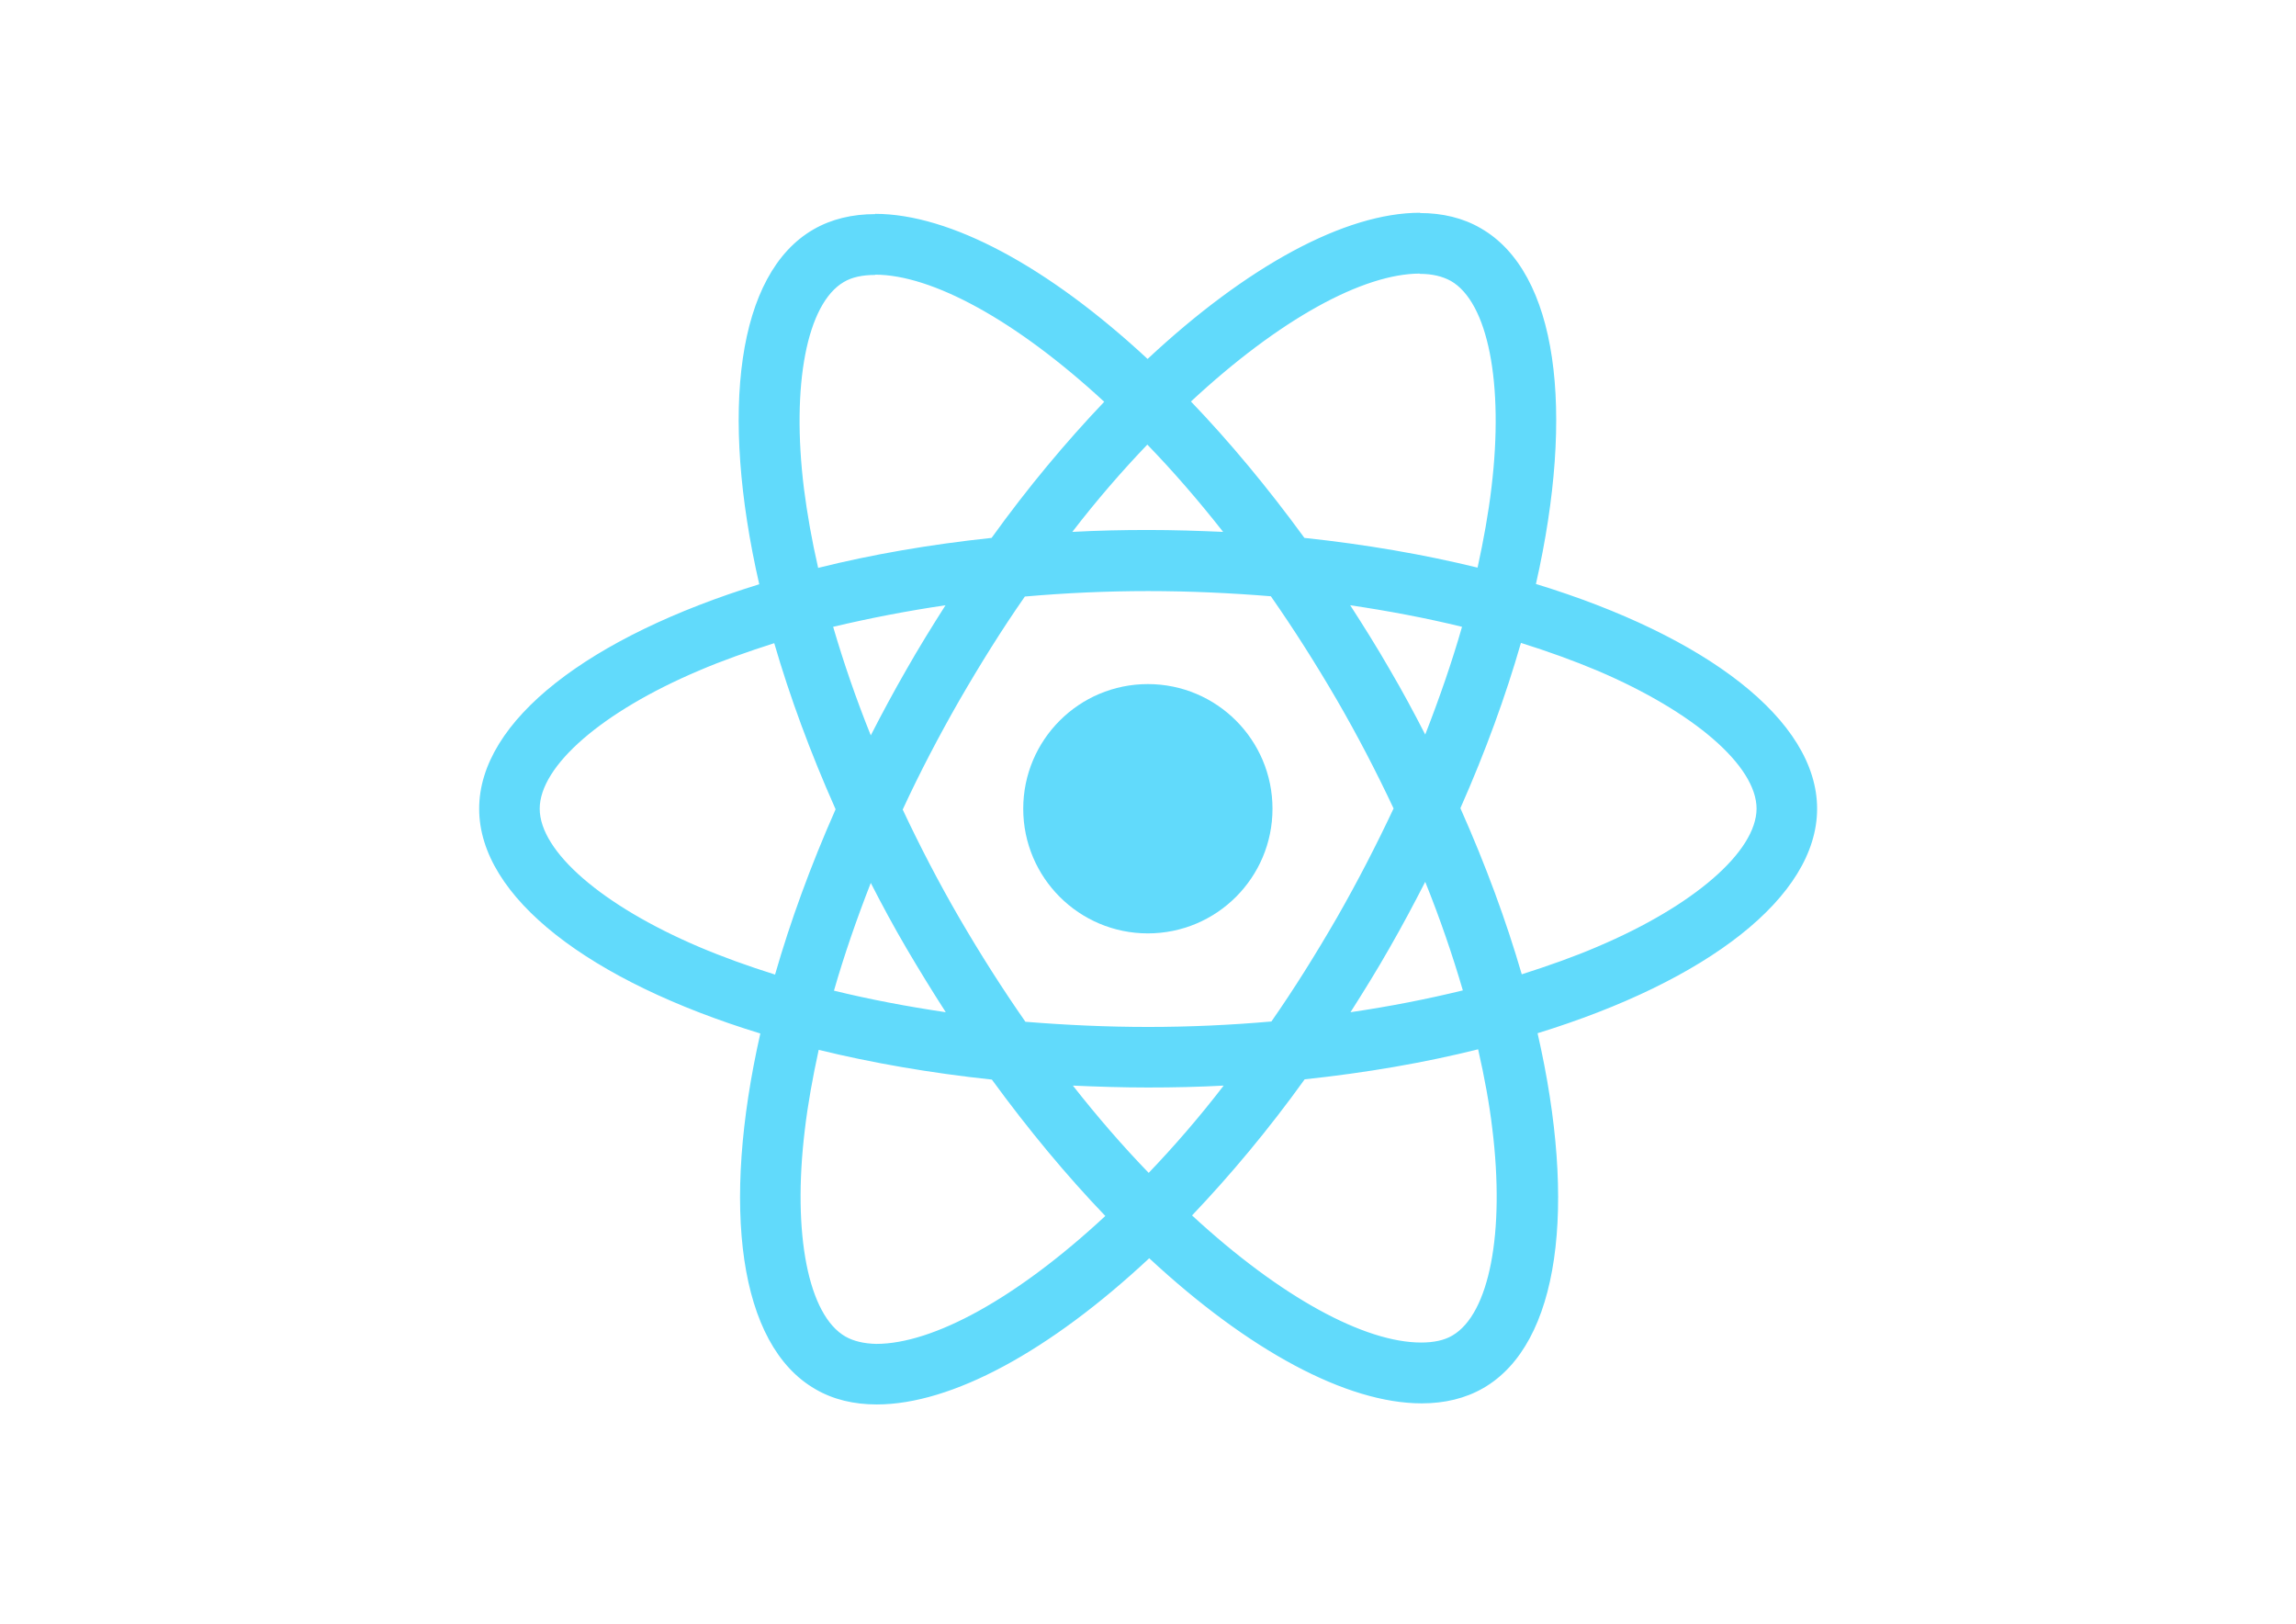
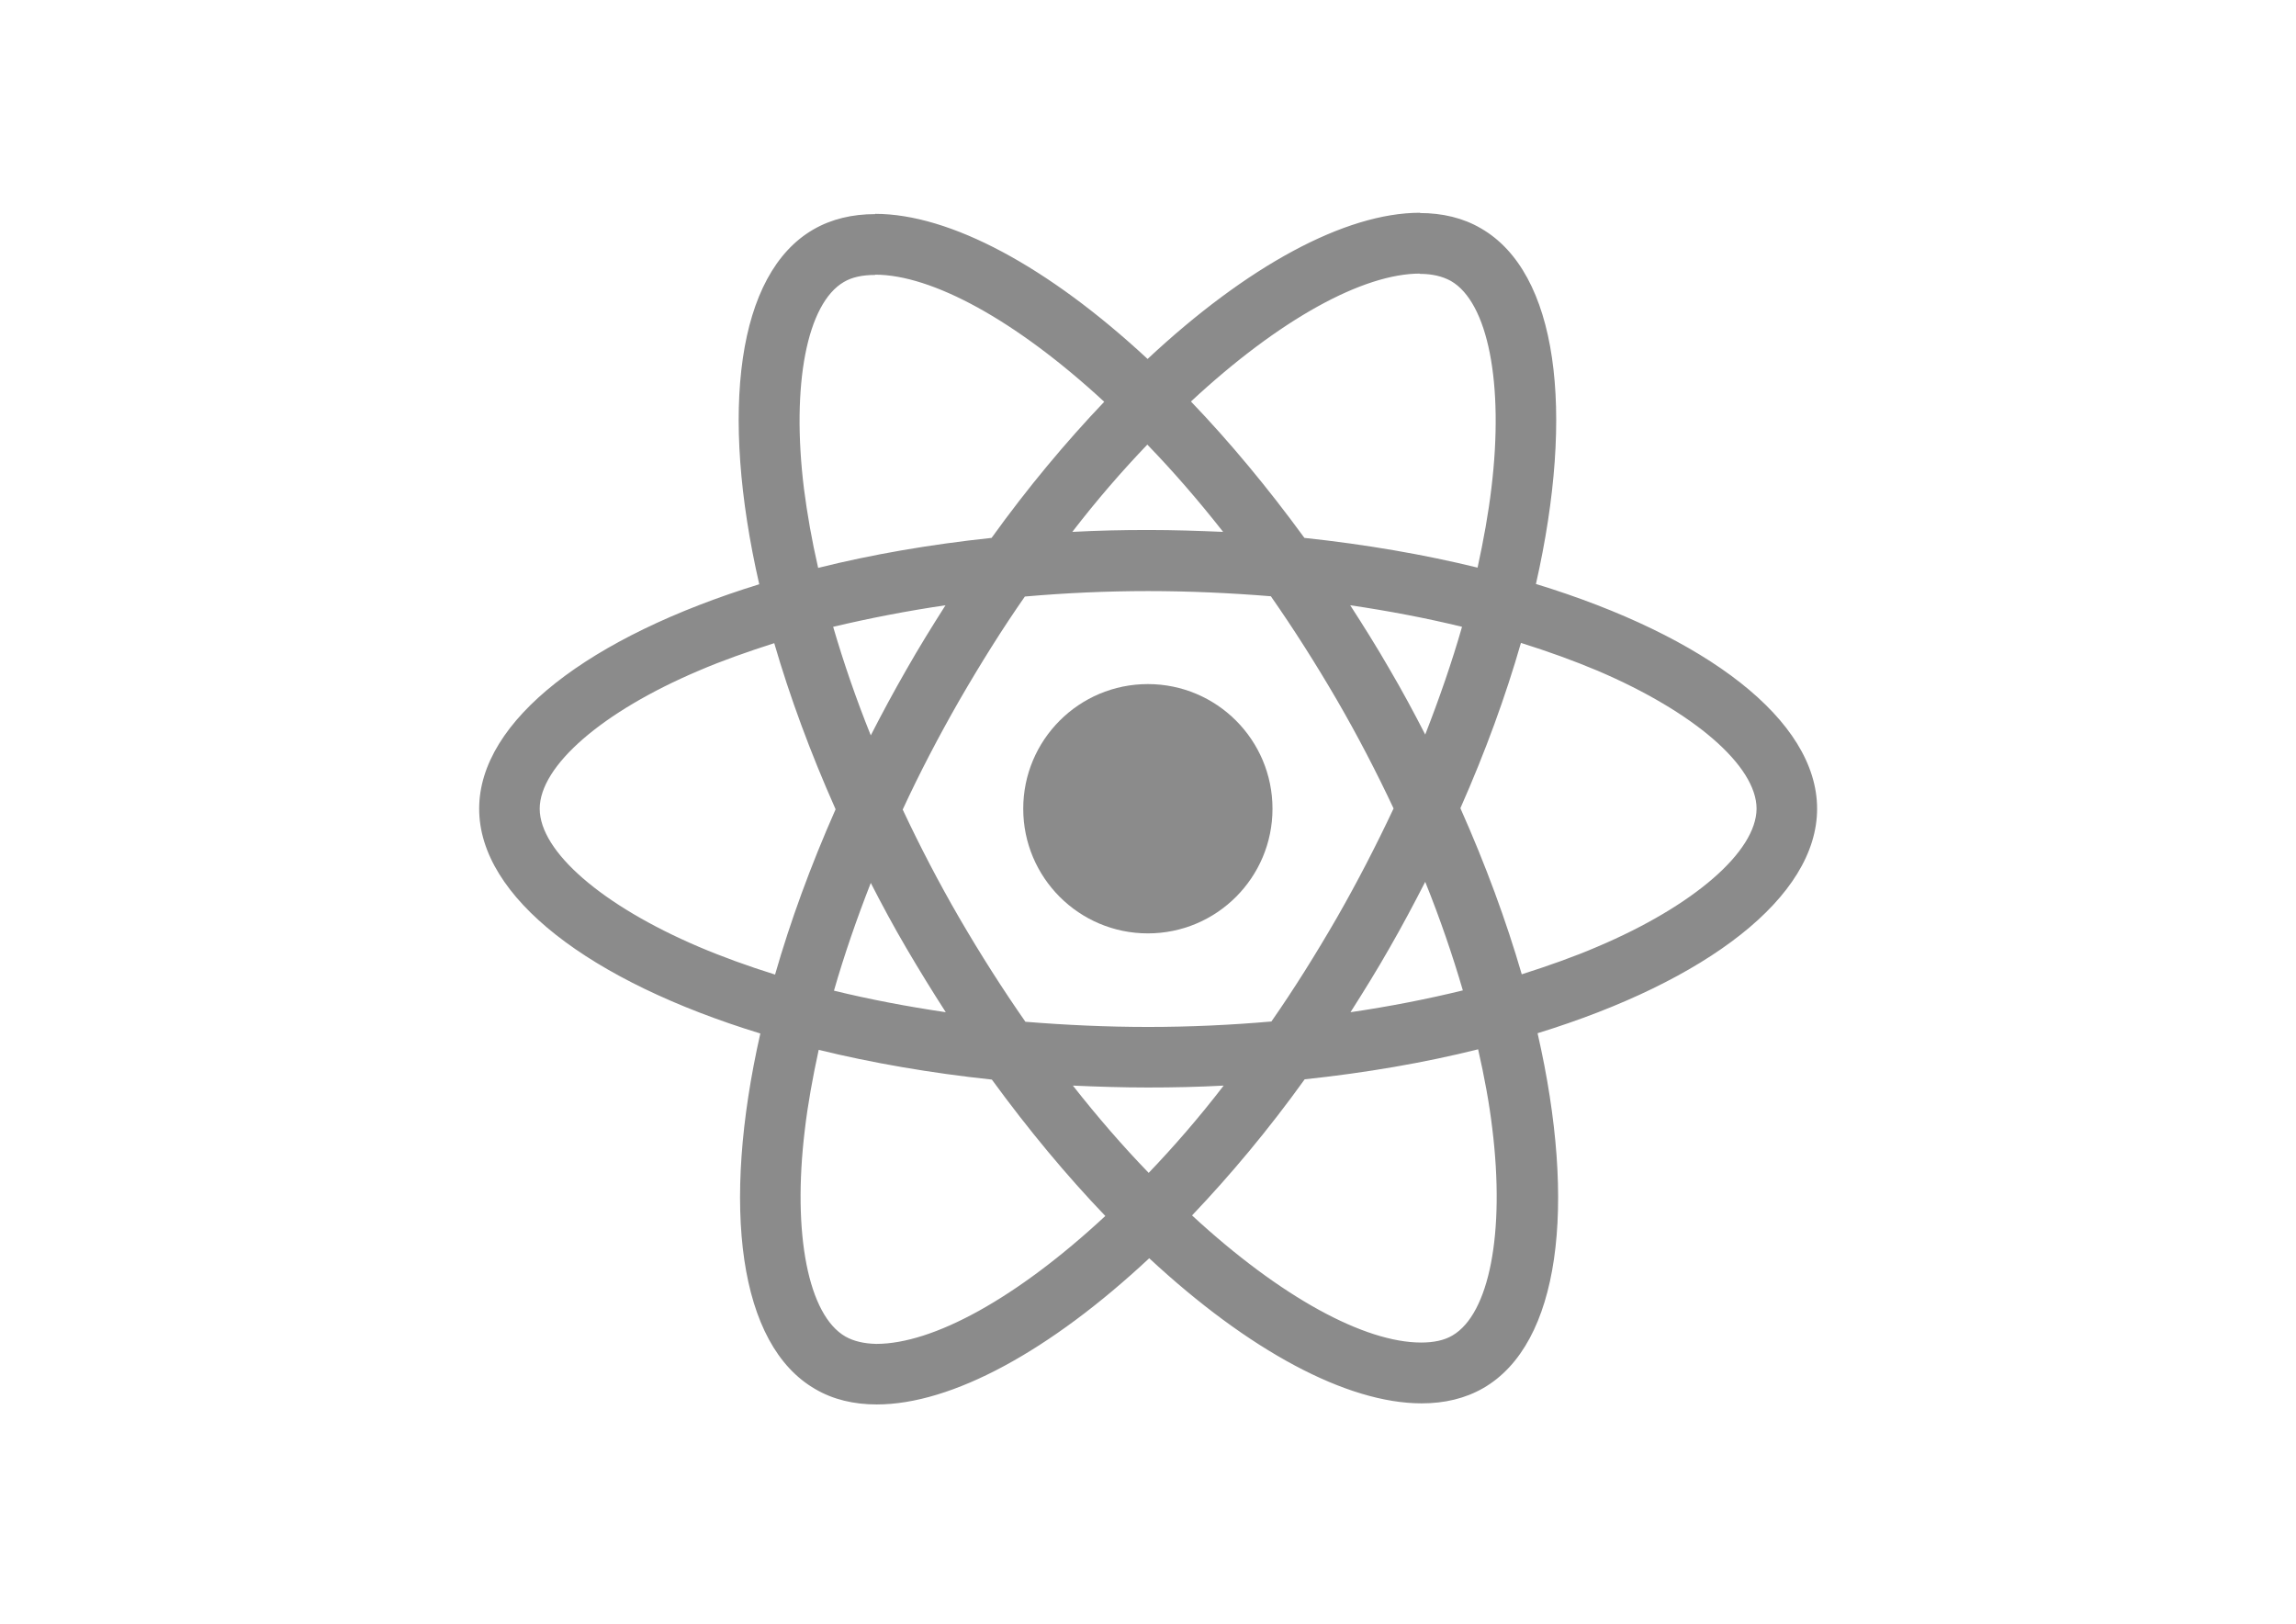
<svg xmlns="http://www.w3.org/2000/svg" viewBox="0 0 841.9 595.3">
-   <g fill="#61DAFB">
+   <g fill="#8b8b8b">
    <path d="M666.3 296.5c0-32.5-40.7-63.3-103.1-82.4 14.4-63.6 8-114.2-20.2-130.4-6.5-3.8-14.1-5.6-22.4-5.6v22.3c4.6 0 8.3.9 11.4 2.6 13.6 7.8 19.5 37.5 14.9 75.7-1.1 9.4-2.9 19.3-5.1 29.4-19.6-4.8-41-8.5-63.5-10.9-13.5-18.5-27.5-35.3-41.6-50 32.6-30.3 63.2-46.9 84-46.9V78c-27.5 0-63.5 19.6-99.9 53.6-36.4-33.8-72.4-53.2-99.9-53.2v22.3c20.7 0 51.4 16.5 84 46.6-14 14.7-28 31.4-41.3 49.9-22.6 2.4-44 6.1-63.6 11-2.3-10-4-19.7-5.2-29-4.7-38.2 1.1-67.9 14.6-75.8 3-1.8 6.9-2.6 11.5-2.6V78.5c-8.4 0-16 1.8-22.6 5.6-28.1 16.2-34.4 66.7-19.9 130.1-62.2 19.2-102.7 49.9-102.7 82.3 0 32.5 40.7 63.3 103.1 82.4-14.4 63.6-8 114.2 20.2 130.4 6.5 3.8 14.1 5.6 22.5 5.6 27.5 0 63.5-19.6 99.9-53.6 36.4 33.8 72.4 53.2 99.9 53.2 8.4 0 16-1.8 22.6-5.6 28.1-16.2 34.4-66.7 19.9-130.1 62-19.1 102.5-49.9 102.5-82.3zm-130.2-66.7c-3.7 12.9-8.3 26.2-13.5 39.5-4.1-8-8.4-16-13.1-24-4.6-8-9.5-15.8-14.4-23.4 14.2 2.1 27.9 4.7 41 7.9zm-45.8 106.5c-7.8 13.5-15.8 26.3-24.1 38.2-14.9 1.3-30 2-45.2 2-15.1 0-30.2-.7-45-1.9-8.3-11.9-16.4-24.6-24.2-38-7.6-13.1-14.5-26.4-20.8-39.8 6.2-13.4 13.2-26.8 20.7-39.9 7.8-13.5 15.8-26.3 24.1-38.2 14.9-1.3 30-2 45.2-2 15.1 0 30.2.7 45 1.9 8.3 11.9 16.4 24.6 24.2 38 7.6 13.1 14.5 26.4 20.8 39.8-6.3 13.4-13.2 26.8-20.7 39.9zm32.3-13c5.4 13.4 10 26.8 13.8 39.8-13.1 3.2-26.9 5.9-41.2 8 4.9-7.7 9.8-15.6 14.4-23.7 4.6-8 8.9-16.1 13-24.1zM421.2 430c-9.3-9.6-18.6-20.3-27.8-32 9 .4 18.2.7 27.5.7 9.4 0 18.7-.2 27.8-.7-9 11.7-18.3 22.4-27.5 32zm-74.4-58.9c-14.2-2.1-27.9-4.7-41-7.9 3.7-12.9 8.3-26.2 13.5-39.5 4.1 8 8.4 16 13.1 24 4.7 8 9.5 15.8 14.4 23.4zM420.7 163c9.3 9.6 18.6 20.3 27.8 32-9-.4-18.2-.7-27.5-.7-9.4 0-18.7.2-27.8.7 9-11.7 18.3-22.4 27.5-32zm-74 58.9c-4.9 7.7-9.8 15.6-14.4 23.7-4.6 8-8.9 16-13 24-5.4-13.4-10-26.8-13.8-39.8 13.1-3.1 26.9-5.8 41.2-7.9zm-90.5 125.2c-35.4-15.1-58.3-34.9-58.3-50.6 0-15.7 22.9-35.6 58.3-50.6 8.6-3.7 18-7 27.7-10.1 5.7 19.6 13.2 40 22.5 60.9-9.2 20.8-16.6 41.1-22.2 60.6-9.9-3.1-19.3-6.5-28-10.2zM310 490c-13.6-7.8-19.5-37.5-14.9-75.7 1.1-9.4 2.9-19.3 5.1-29.4 19.6 4.8 41 8.5 63.5 10.9 13.5 18.5 27.5 35.3 41.6 50-32.6 30.3-63.2 46.9-84 46.9-4.5-.1-8.3-1-11.3-2.7zm237.2-76.2c4.7 38.2-1.1 67.9-14.6 75.8-3 1.8-6.9 2.6-11.5 2.6-20.7 0-51.4-16.5-84-46.6 14-14.7 28-31.4 41.3-49.9 22.6-2.4 44-6.1 63.6-11 2.3 10.1 4.1 19.8 5.2 29.1zm38.5-66.7c-8.6 3.7-18 7-27.7 10.1-5.7-19.6-13.2-40-22.5-60.9 9.2-20.8 16.6-41.1 22.2-60.6 9.9 3.1 19.3 6.5 28.1 10.2 35.4 15.1 58.3 34.9 58.3 50.6-.1 15.7-23 35.6-58.4 50.6zM320.8 78.4z" />
    <circle cx="420.9" cy="296.5" r="45.7" />
    <path d="M520.5 78.1z" />
  </g>
</svg>
